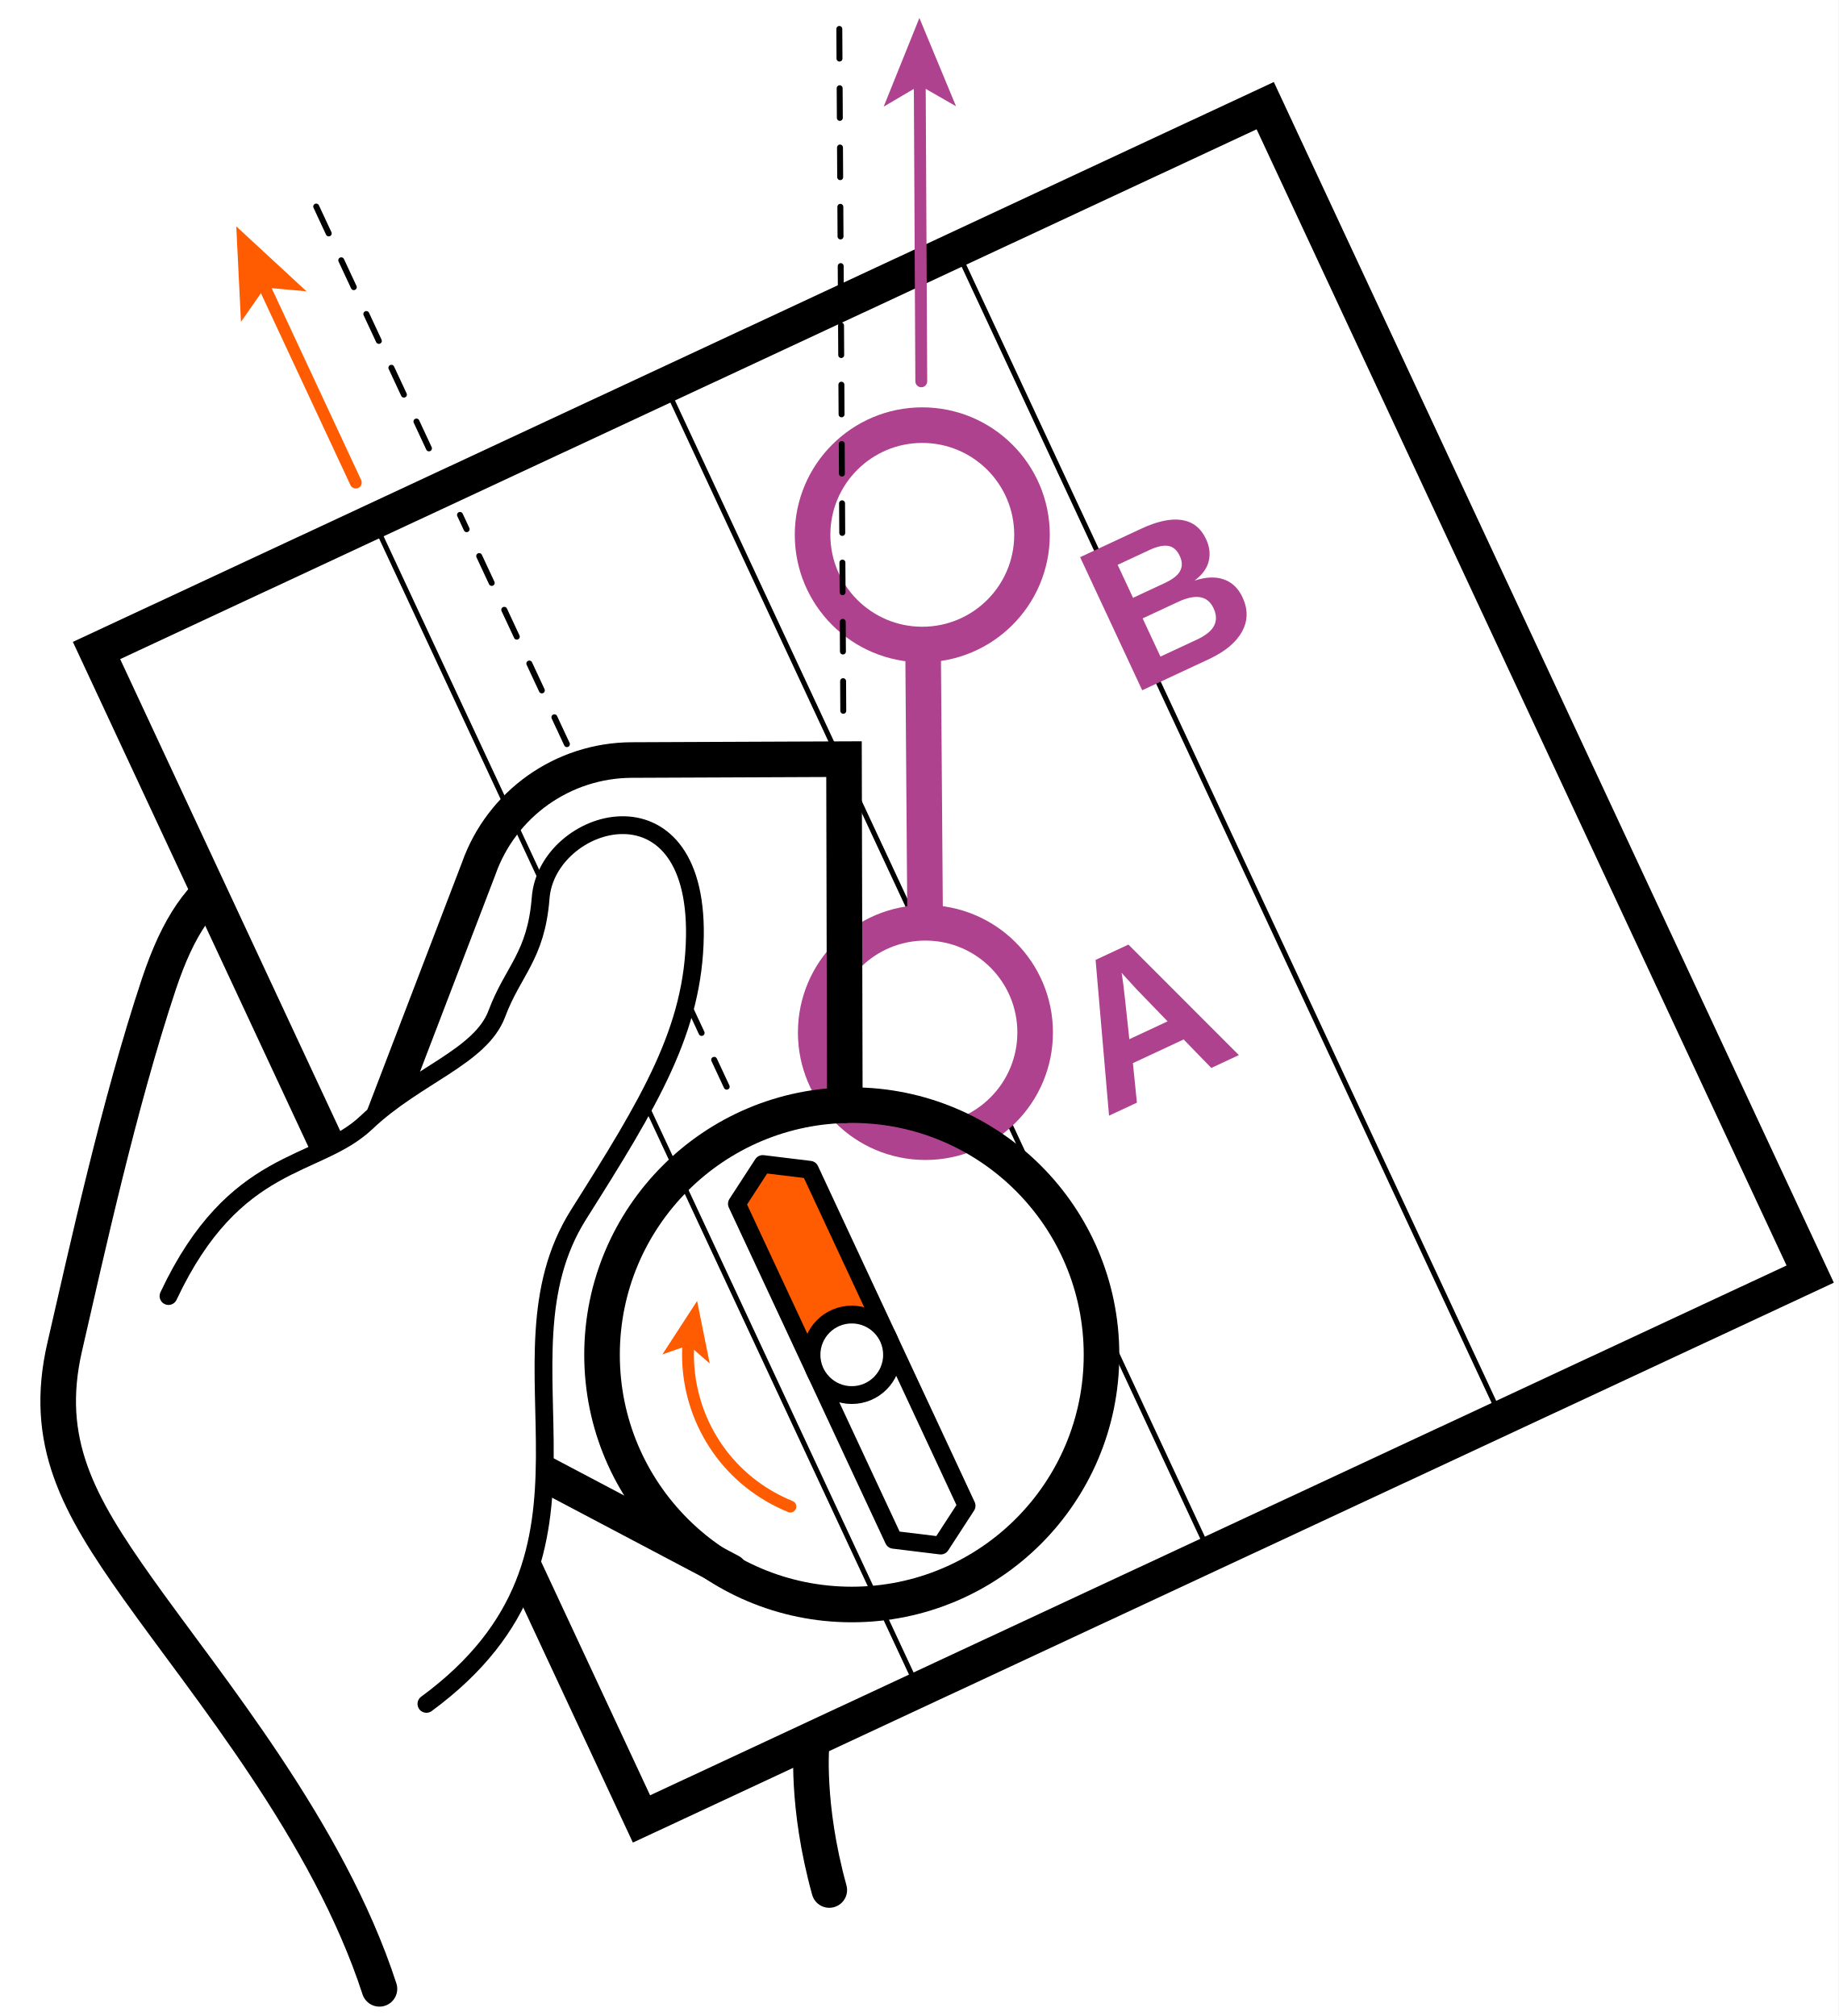
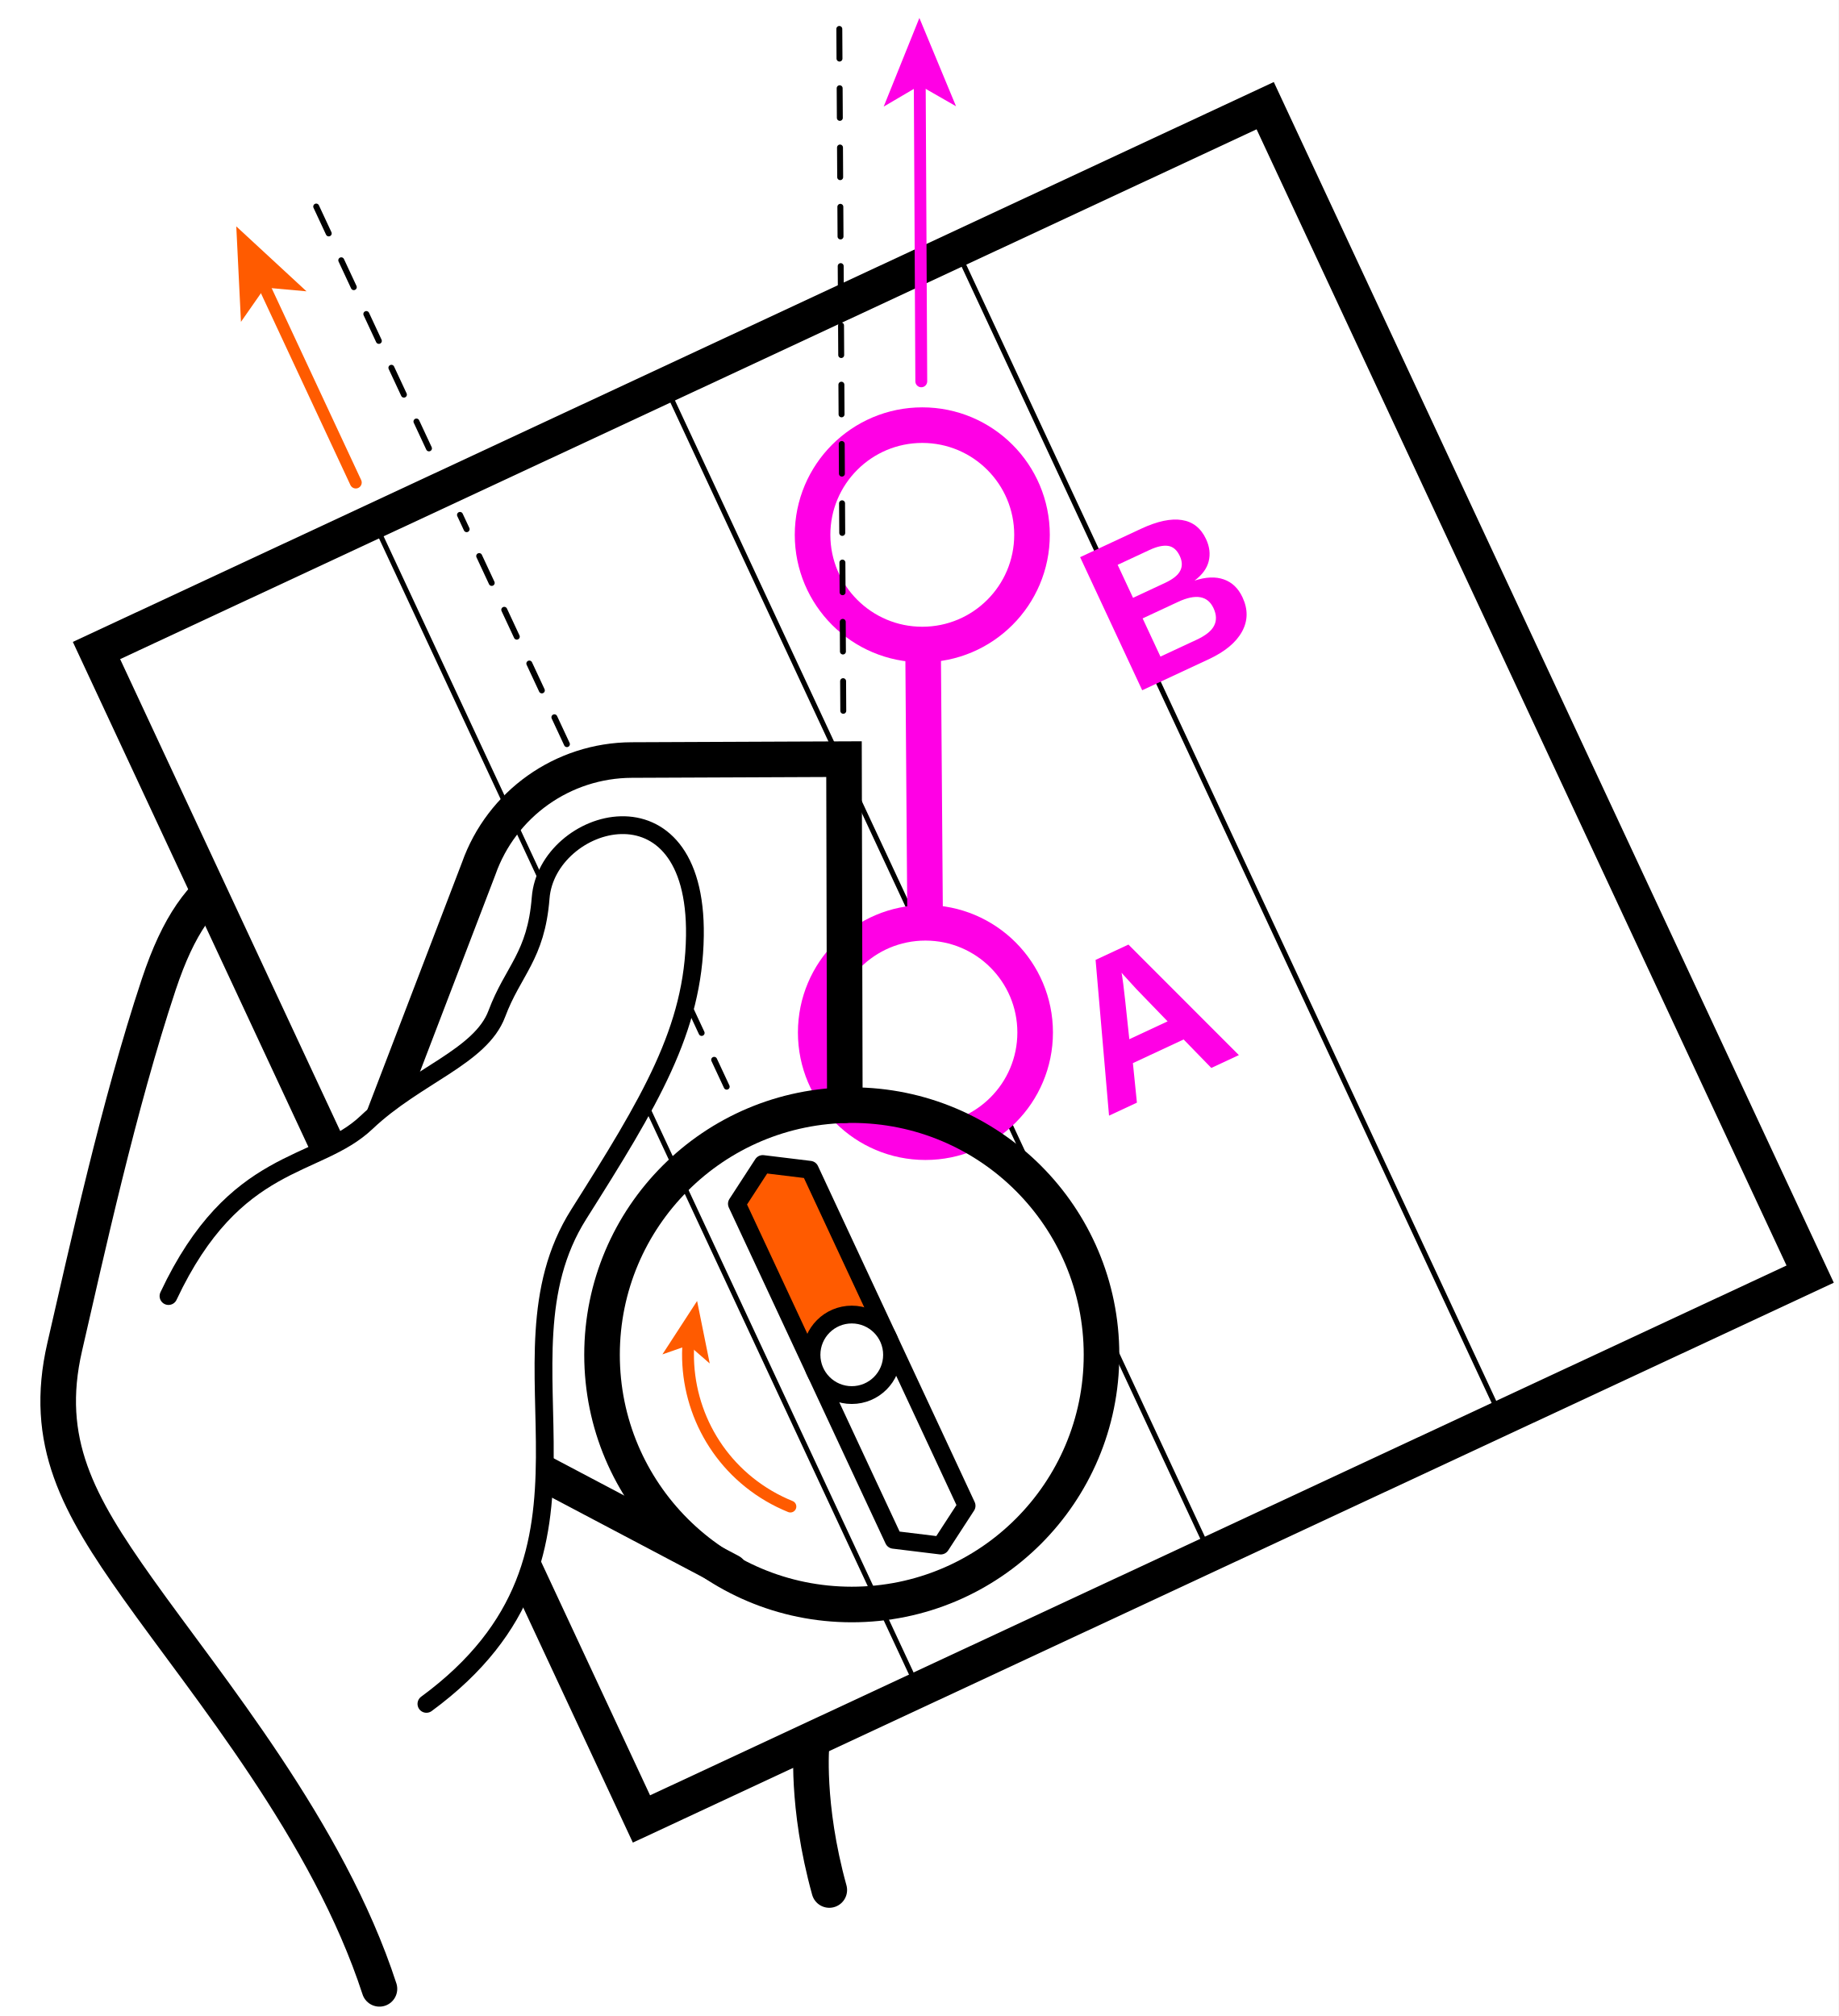
- <svg xmlns="http://www.w3.org/2000/svg" id="Layer_1" data-name="Layer 1" viewBox="0 0 310 340">
+ <svg xmlns="http://www.w3.org/2000/svg" id="Layer_1" version="1.1" viewBox="0 0 310 340">
  <defs>
    <style>
-       .cls-1, .cls-2, .cls-3, .cls-4, .cls-5, .cls-6, .cls-7, .cls-8 {
+       .st0, .st1, .st2, .st3, .st4, .st5, .st6, .st7, .st8 {
+         stroke-miterlimit: 10;
+       }
+ 
+       .st0, .st1, .st2, .st4 {
+         stroke-width: 6px;
+       }
+ 
+       .st0, .st1, .st9, .st3, .st10, .st5, .st6, .st7 {
        fill: none;
      }

-       .cls-1, .cls-2, .cls-3, .cls-9, .cls-5, .cls-6, .cls-10, .cls-8, .cls-11, .cls-12 {
-         stroke-miterlimit: 10;
+       .st0, .st2, .st5 {
+         stroke: #ff00e5;
      }

-       .cls-1, .cls-3, .cls-5, .cls-10, .cls-7, .cls-8, .cls-12 {
+       .st1, .st3, .st4, .st10, .st11, .st7, .st8 {
+         stroke: #000;
+       }
+ 
+       .st1, .st3, .st4, .st10, .st5, .st6, .st8 {
        stroke-linecap: round;
      }

-       .cls-1, .cls-9, .cls-6 {
-         stroke: #af428f;
+       .st2, .st12, .st4, .st11, .st8 {
+         fill: #fff;
      }

-       .cls-1, .cls-8 {
+       .st3 {
+         stroke-dasharray: 5 5;
+       }
+ 
+       .st13, .st14, .st15 {
+         isolation: isolate;
+       }
+ 
+       .st10 {
+         stroke-linejoin: round;
+       }
+ 
+       .st10, .st8 {
+         stroke-width: 3px;
+       }
+ 
+       .st11 {
+         stroke-miterlimit: 10;
+         stroke-width: 6px;
+       }
+ 
+       .st5, .st6 {
        stroke-width: 2px;
      }

-       .cls-13 {
-         letter-spacing: -.04em;
+       .st6 {
+         stroke: #ff5b00;
      }

-       .cls-13, .cls-14 {
+       .st16 {
+         fill: #ff5b00;
+       }
+ 
+       .st7 {
+         stroke-width: .85px;
+       }
+ 
+       .st14, .st15 {
        font-family: Arial-BoldMT, Arial;
        font-size: 36px;
        font-weight: 700;
      }

-       .cls-13, .cls-14, .cls-15 {
-         fill: #af428f;
+       .st14, .st15, .st17 {
+         fill: #ff00e5;
      }

-       .cls-2 {
-         stroke-width: .85px;
-       }
- 
-       .cls-2, .cls-3, .cls-5, .cls-10, .cls-7, .cls-11, .cls-12 {
-         stroke: #000;
-       }
- 
-       .cls-3, .cls-9, .cls-6, .cls-10, .cls-11 {
-         stroke-width: 6px;
-       }
- 
-       .cls-16, .cls-9, .cls-10, .cls-11, .cls-12 {
-         fill: #fff;
-       }
- 
-       .cls-5 {
-         stroke-dasharray: 5 5;
-       }
- 
-       .cls-7 {
-         stroke-linejoin: round;
-       }
- 
-       .cls-7, .cls-12 {
-         stroke-width: 3px;
-       }
- 
-       .cls-8 {
-         stroke: #ff5b00;
-       }
- 
-       .cls-17 {
-         fill: #ff5b00;
+       .st15 {
+         letter-spacing: -.04em;
      }
    </style>
  </defs>
-   <rect class="cls-16" width="310" height="340" />
-   <path class="cls-10" d="M61.18,137.28c-19.28,8.66-27.67,8.45-34.42,28.77-6.75,20.31-12.17,45.14-15.85,61.11-3.68,15.97,2.24,26.53,12.31,40.72,11.81,16.65,32.12,40.97,40.76,67.54" />
-   <rect class="cls-16" x="52.06" y="53.57" width="217.43" height="217.43" transform="translate(-53.52 83.15) rotate(-25)" />
-   <rect class="cls-11" x="52.04" y="53.57" width="217.43" height="217.43" transform="translate(-53.53 83.15) rotate(-25)" />
-   <line class="cls-2" x1="112.39" y1="65.5" x2="204.04" y2="262.06" />
-   <line class="cls-2" x1="161.27" y1="42.1" x2="253.13" y2="239.08" />
-   <line class="cls-2" x1="63.03" y1="87.91" x2="154.89" y2="284.89" />
-   <circle class="cls-9" cx="156.04" cy="174.13" r="18.5" />
-   <text class="cls-13" transform="translate(186.19 188.53) rotate(-25)">
-     <tspan x="0" y="0">A</tspan>
-   </text>
-   <line class="cls-6" x1="155.99" y1="155.63" x2="155.64" y2="108.7" />
-   <circle class="cls-9" cx="155.51" cy="90.2" r="18.5" />
-   <path class="cls-10" d="M136.85,294.06s-1.01,10.28,2.98,24.69" />
+   <rect class="st12" y="0" width="310" height="340" />
+   <path class="st4" d="M61.18,137.28c-19.28,8.66-27.67,8.45-34.42,28.77-6.75,20.31-12.17,45.14-15.85,61.11s2.24,26.53,12.31,40.72c11.81,16.65,32.12,40.97,40.76,67.54" />
+   <rect class="st12" x="52.06" y="53.57" width="217.43" height="217.43" transform="translate(-53.52 83.15) rotate(-25)" />
+   <rect class="st11" x="52.03" y="53.58" width="217.43" height="217.43" transform="translate(-53.53 83.14) rotate(-25)" />
+   <line class="st7" x1="112.39" y1="65.5" x2="204.04" y2="262.06" />
+   <line class="st7" x1="161.27" y1="42.1" x2="253.13" y2="239.08" />
+   <line class="st7" x1="63.03" y1="87.91" x2="154.89" y2="284.89" />
+   <circle class="st2" cx="156.04" cy="174.13" r="18.5" />
+   <g class="st13">
+     <text class="st15" transform="translate(186.19 188.53) rotate(-25)">
+       <tspan x="0" y="0">A</tspan>
+     </text>
+   </g>
+   <line class="st0" x1="155.99" y1="155.63" x2="155.64" y2="108.7" />
+   <circle class="st2" cx="155.51" cy="90.2" r="18.5" />
+   <path class="st4" d="M136.85,294.06s-1.01,10.28,2.98,24.69" />
  <g>
-     <line class="cls-1" x1="155.08" y1="13.62" x2="155.34" y2="64.31" />
-     <polygon class="cls-15" points="155.02 3.03 149 17.98 155.08 14.41 161.2 17.92 155.02 3.03" />
+     <line class="st5" x1="155.08" y1="13.62" x2="155.34" y2="64.31" />
+     <polygon class="st17" points="155.02 3.03 149 17.98 155.08 14.41 161.2 17.92 155.02 3.03" />
  </g>
-   <line class="cls-5" x1="141.52" y1="4.88" x2="142.19" y2="120.25" />
-   <text class="cls-14" transform="translate(190.41 117.43) rotate(-25)">
-     <tspan x="0" y="0">B</tspan>
-   </text>
-   <line class="cls-5" x1="72.33" y1="75.62" x2="52.89" y2="33.92" />
-   <line class="cls-5" x1="95.59" y1="125.5" x2="77.56" y2="86.84" />
+   <line class="st3" x1="141.52" y1="4.88" x2="142.19" y2="120.25" />
+   <g class="st13">
+     <text class="st14" transform="translate(190.41 117.43) rotate(-25)">
+       <tspan x="0" y="0">B</tspan>
+     </text>
+   </g>
+   <line class="st3" x1="72.33" y1="75.62" x2="52.89" y2="33.92" />
+   <line class="st3" x1="95.59" y1="125.5" x2="77.56" y2="86.84" />
  <g>
-     <line class="cls-8" x1="59.99" y1="81.38" x2="44.32" y2="47.78" />
-     <polygon class="cls-17" points="39.84 38.18 51.68 49.13 44.66 48.5 40.63 54.28 39.84 38.18" />
+     <line class="st6" x1="59.99" y1="81.38" x2="44.32" y2="47.78" />
+     <polygon class="st16" points="39.84 38.18 51.68 49.13 44.66 48.5 40.63 54.28 39.84 38.18" />
  </g>
-   <line class="cls-5" x1="122.53" y1="183.27" x2="102.37" y2="140.03" />
+   <line class="st3" x1="122.53" y1="183.27" x2="102.37" y2="140.03" />
  <g>
-     <path class="cls-3" d="M142.45,186.4l-.14-58.37-35.81.15c-11.6.05-21.93,7.38-25.79,18.32l-30.62,80,73.03,38.55" />
-     <circle class="cls-3" cx="143.62" cy="228.49" r="42.11" />
-     <path class="cls-12" d="M28.41,218.58c11.17-23.77,25.04-21.36,33.38-29.27s19.26-11.06,21.98-18.34,6.62-9.68,7.39-19.53c1.06-13.6,26.38-21.25,26.01,6.36-.22,15.83-7.53,27.9-19.59,47-15.76,24.95,9.07,57.03-25.68,82.56" />
+     <path class="st1" d="M142.45,186.4l-.14-58.37-35.81.15c-11.6.05-21.93,7.38-25.79,18.32l-30.62,80,73.03,38.55" />
+     <circle class="st1" cx="143.62" cy="228.49" r="42.11" />
+     <path class="st8" d="M28.41,218.58c11.17-23.77,25.04-21.36,33.38-29.27,8.34-7.91,19.26-11.06,21.98-18.34s6.62-9.68,7.39-19.53c1.06-13.6,26.38-21.25,26.01,6.36-.22,15.83-7.53,27.9-19.59,47-15.76,24.95,9.07,57.03-25.68,82.56" />
    <g>
-       <polygon class="cls-16" points="137.47 231.36 145.77 249.17 150.68 259.69 158.62 260.66 162.98 253.95 158.08 243.43 149.77 225.62 137.47 231.36" />
-       <polygon class="cls-17" points="149.77 225.62 141.46 207.8 136.56 197.28 128.61 196.31 124.25 203.02 129.16 213.54 137.47 231.36 149.77 225.62" />
-       <polygon class="cls-7" points="128.61 196.31 124.25 203.02 129.16 213.54 145.77 249.17 150.68 259.69 158.62 260.66 162.98 253.95 158.08 243.43 141.46 207.8 136.56 197.28 128.61 196.31" />
-       <circle class="cls-12" cx="143.62" cy="228.49" r="6.79" />
+       <polygon class="st12" points="137.47 231.36 145.77 249.17 150.68 259.69 158.62 260.66 162.98 253.95 158.08 243.43 149.77 225.62 137.47 231.36" />
+       <polygon class="st16" points="149.77 225.62 141.46 207.8 136.56 197.28 128.61 196.31 124.25 203.02 129.16 213.54 137.47 231.36 149.77 225.62" />
+       <polygon class="st10" points="128.61 196.31 124.25 203.02 129.16 213.54 145.77 249.17 150.68 259.69 158.62 260.66 162.98 253.95 158.08 243.43 141.46 207.8 136.56 197.28 128.61 196.31" />
+       <circle class="st8" cx="143.62" cy="228.49" r="6.79" />
    </g>
  </g>
  <g>
-     <circle class="cls-4" cx="143.62" cy="228.49" r="27.6" />
+     <circle class="st9" cx="143.62" cy="228.49" r="27.6" transform="translate(-97.91 348.9) rotate(-84.35)" />
    <g>
-       <path class="cls-8" d="M133.27,254.08c-1.23-.5-2.44-1.09-3.62-1.78-9.42-5.52-14.36-15.77-13.56-25.98" />
-       <polygon class="cls-17" points="117.54 219.41 119.67 229.95 116.12 226.87 111.69 228.42 117.54 219.41" />
+       <path class="st6" d="M133.27,254.08c-1.23-.5-2.44-1.09-3.62-1.78-9.42-5.52-14.36-15.77-13.56-25.98" />
+       <polygon class="st16" points="117.54 219.41 119.67 229.95 116.12 226.87 111.69 228.42 117.54 219.41" />
    </g>
  </g>
</svg>
